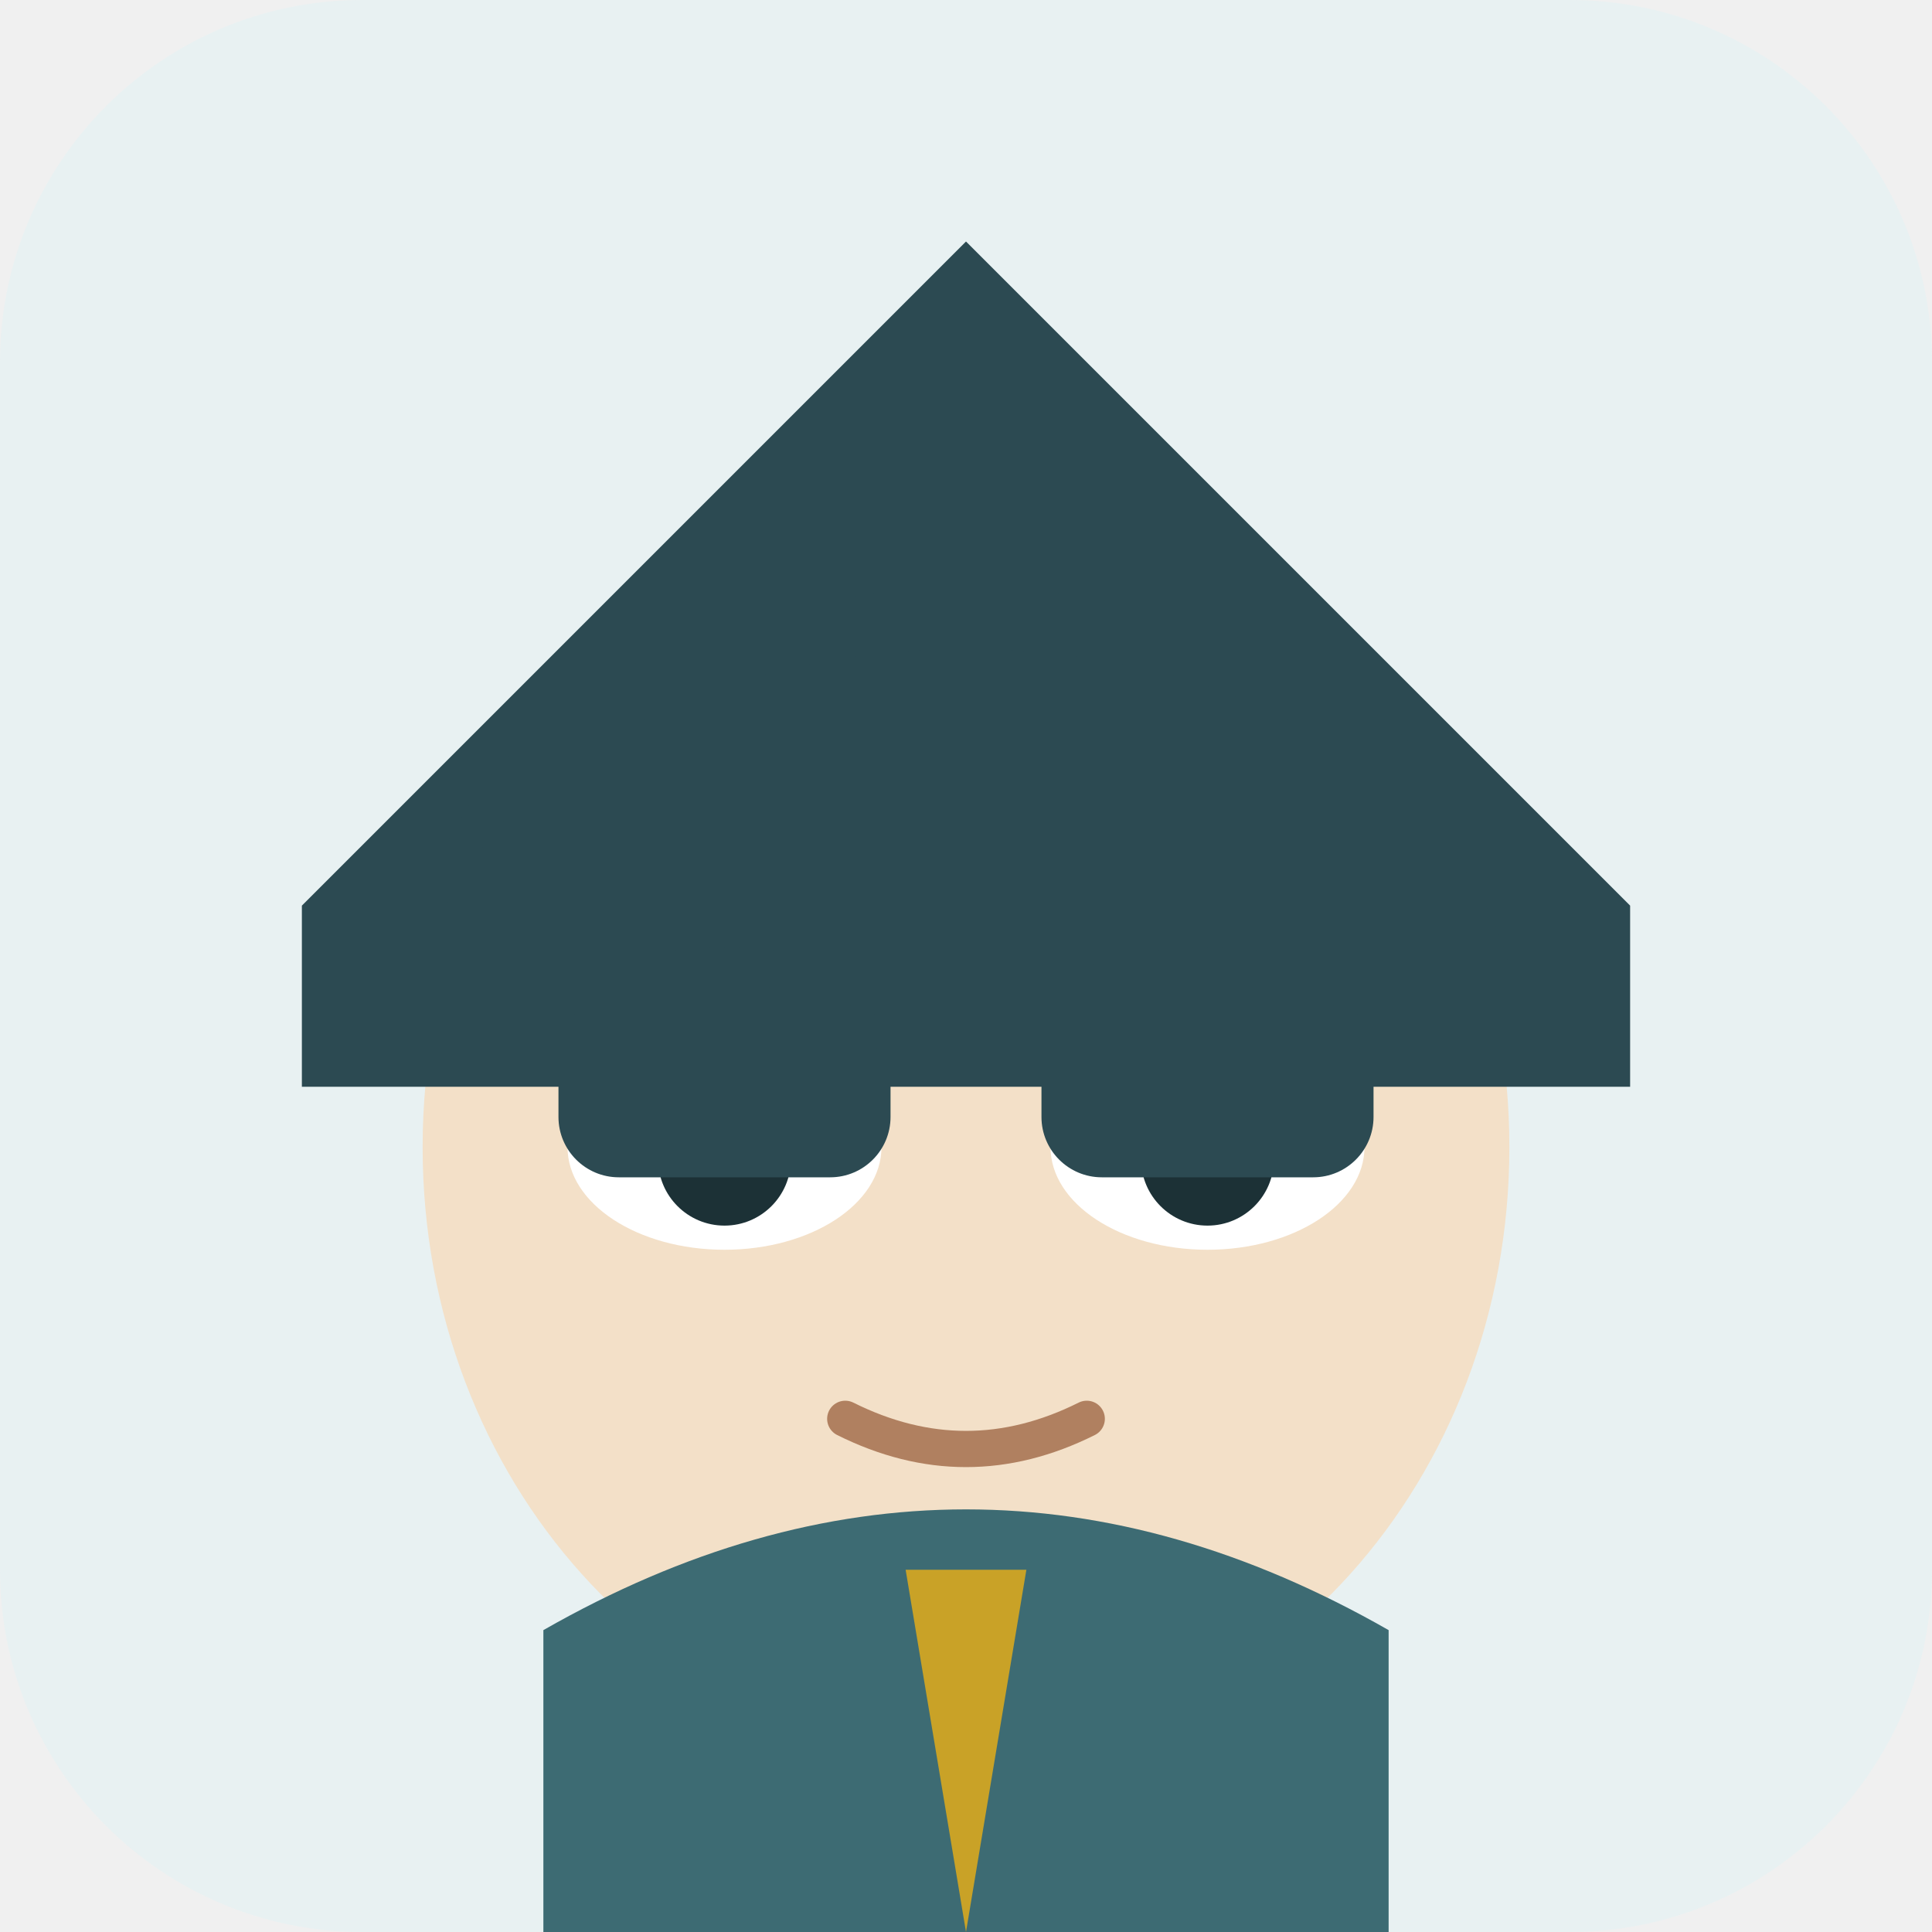
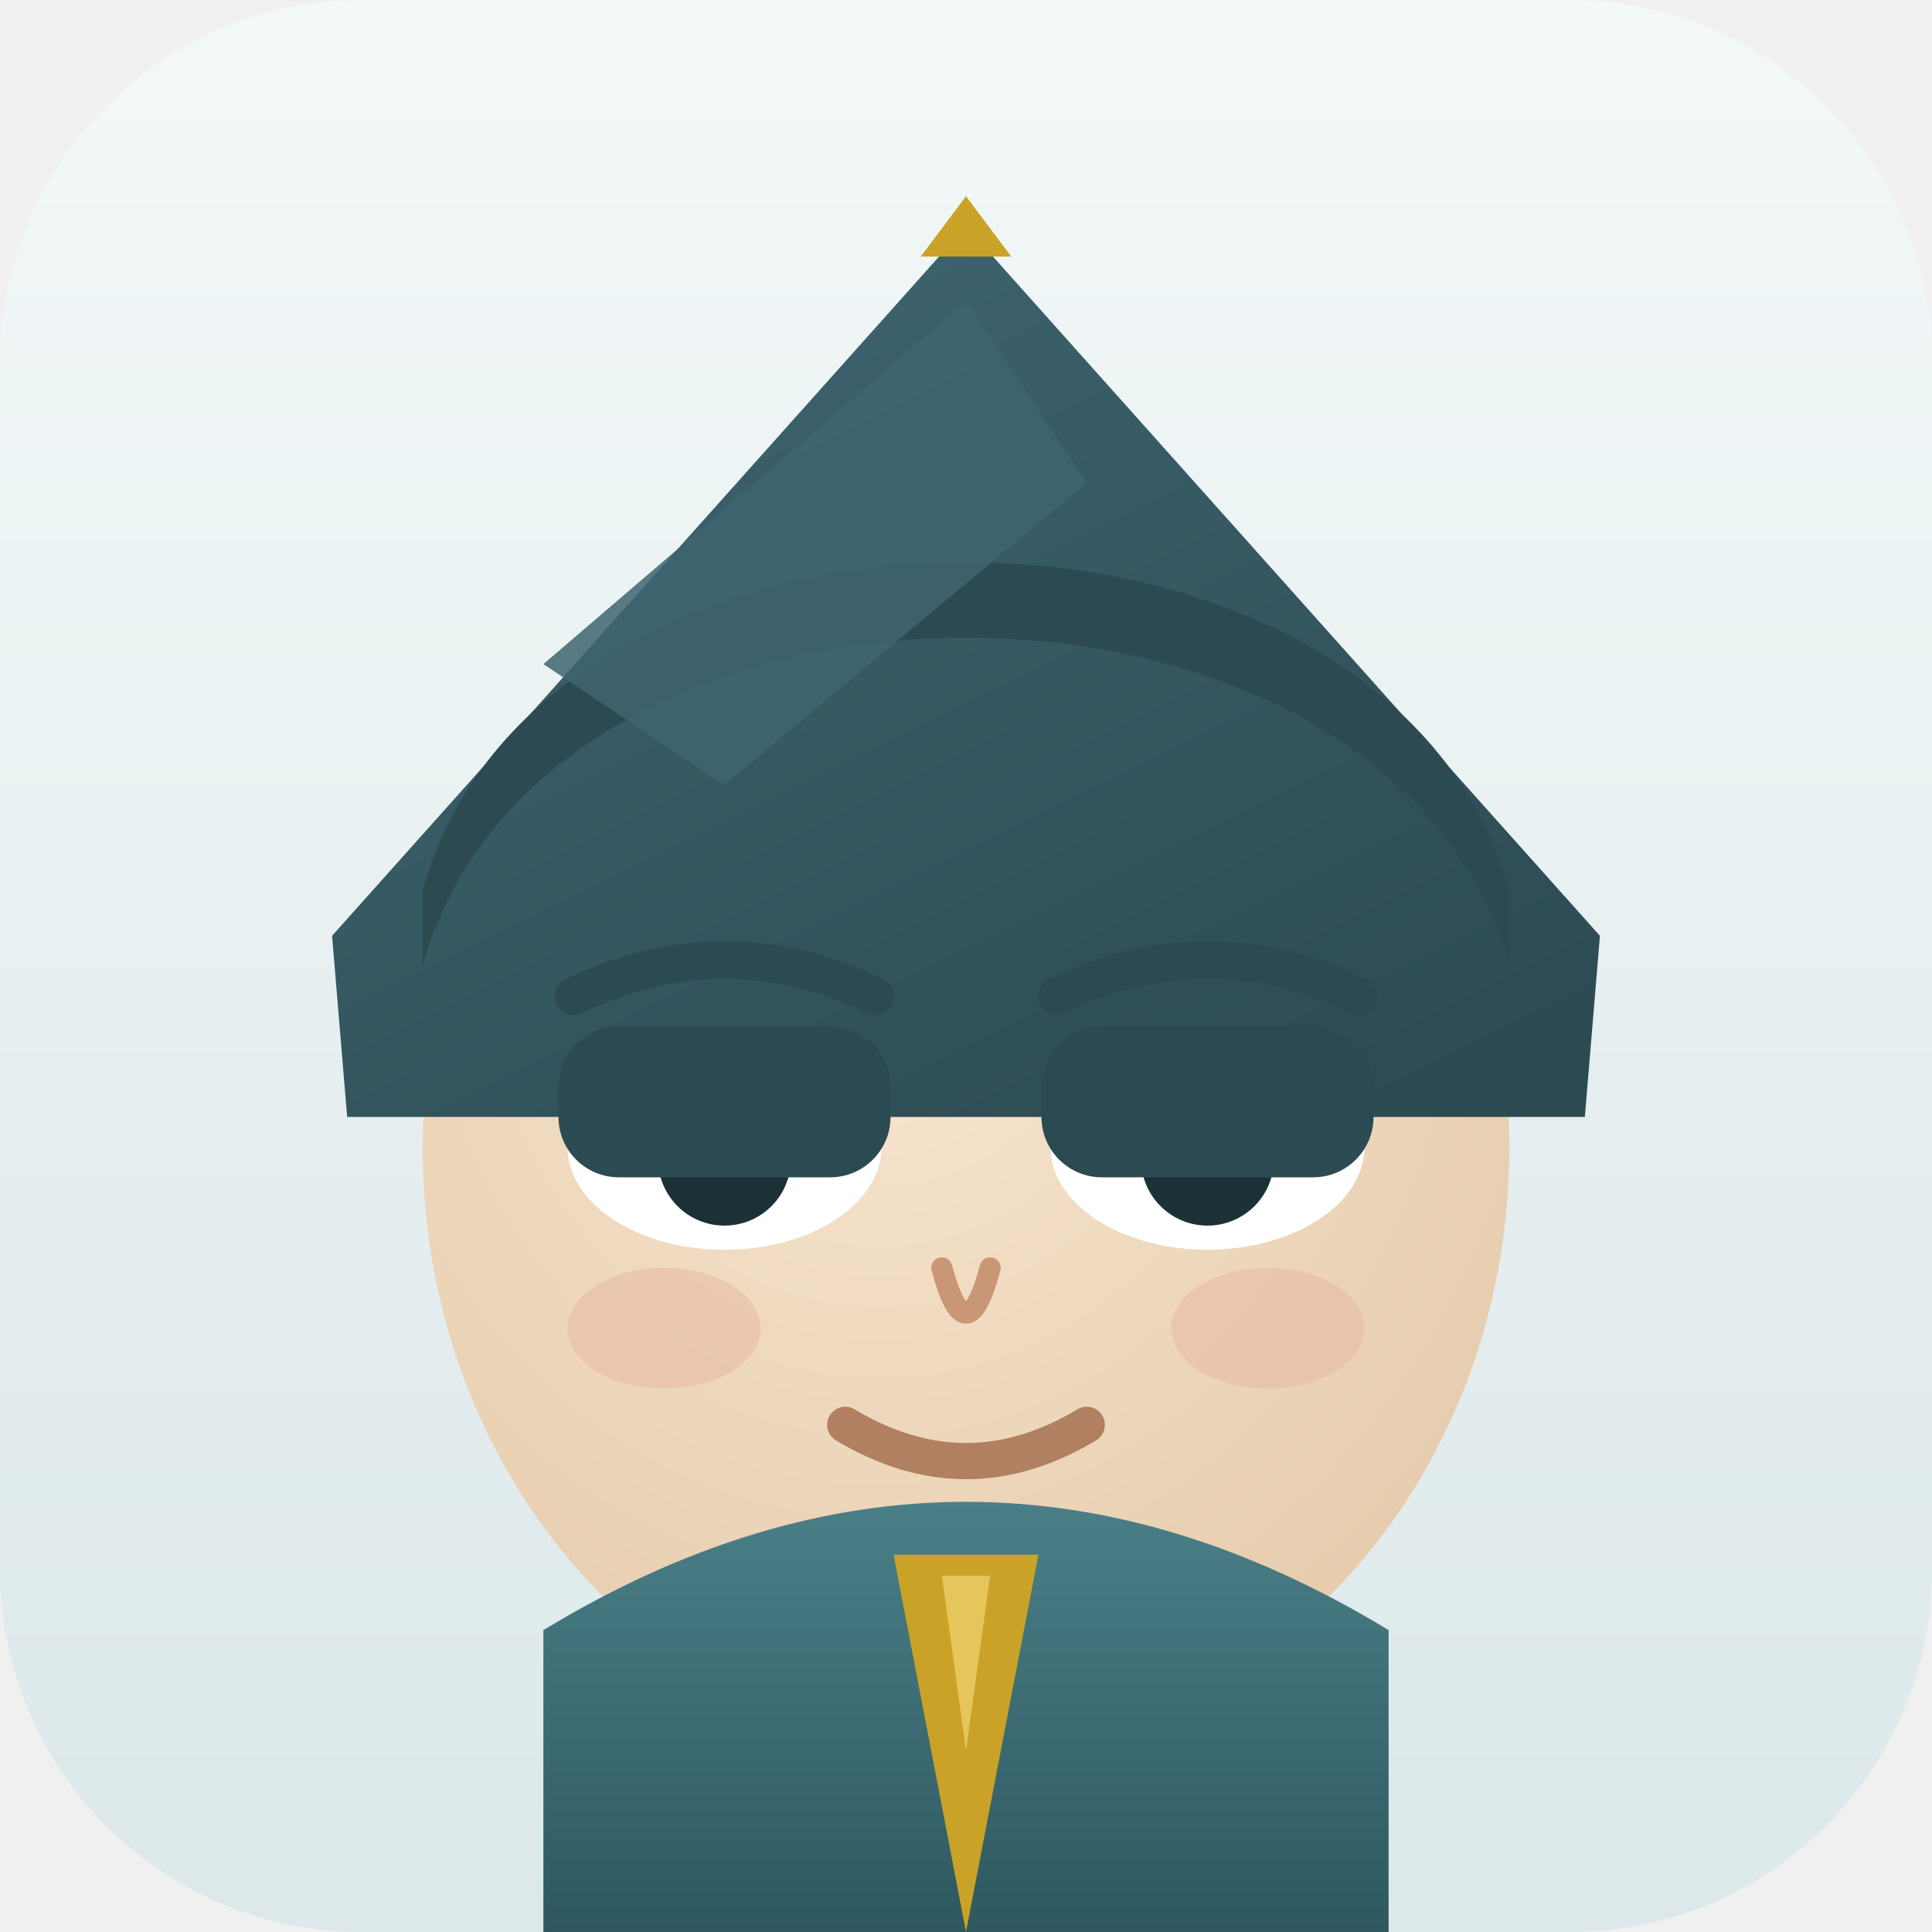
- <svg xmlns="http://www.w3.org/2000/svg" viewBox="0 0 64 64" role="img" aria-label="仓 占位头像" class="stwd-resident-svg stwd-resident-svg--cang">
-   <rect class="stwd-face-bg" width="64" height="64" rx="12" fill="#e8f1f2" />
+ <svg xmlns="http://www.w3.org/2000/svg" viewBox="0 0 64 64" role="img" aria-label="仓 正式头像" class="stwd-resident-svg stwd-resident-svg--cang">
+   <defs>
+     <linearGradient id="stwd-cang-bg" x1="0" y1="0" x2="0" y2="1">
+       <stop offset="0" stop-color="#f3f8f8" />
+       <stop offset="1" stop-color="#dce8ea" />
+     </linearGradient>
+     <radialGradient id="stwd-cang-skin" cx="0.42" cy="0.32" r="0.8">
+       <stop offset="0" stop-color="#f8e8d2" />
+       <stop offset="1" stop-color="#e4c8a8" />
+     </radialGradient>
+     <linearGradient id="stwd-cang-hair" x1="0.2" y1="0" x2="0.9" y2="1">
+       <stop offset="0" stop-color="#3e6570" />
+       <stop offset="1" stop-color="#2c4a52" />
+     </linearGradient>
+     <linearGradient id="stwd-cang-collar" x1="0.5" y1="0" x2="0.5" y2="1">
+       <stop offset="0" stop-color="#4a7f88" />
+       <stop offset="1" stop-color="#2f585f" />
+     </linearGradient>
+   </defs>
+   <rect class="stwd-face-bg" width="64" height="64" rx="12" fill="url(#stwd-cang-bg)" />
  <g class="stwd-figure">
    <g class="stwd-face-base">
-       <ellipse cx="32" cy="38" rx="18" ry="20" fill="#f3e0c8" />
+       <ellipse cx="32" cy="38" rx="18" ry="20" fill="url(#stwd-cang-skin)" />
+       <ellipse cx="22" cy="44" rx="3.2" ry="2" fill="#e8b8a4" opacity="0.55" />
+       <ellipse cx="42" cy="44" rx="3.2" ry="2" fill="#e8b8a4" opacity="0.55" />
+       <path d="M31.2 42 Q32 45 32.8 42" fill="none" stroke="#c99676" stroke-width="0.7" stroke-linecap="round" />
    </g>
    <g class="stwd-hair">
-       <path d="M10 30 L32 8 L54 30 L54 36 L10 36 Z" fill="#2c4a52" />
-       <path d="M14 32 C18 18, 46 18, 50 32 L50 30 C46 16, 18 16, 14 30 Z" fill="#2c4a52" />
+       <path d="M11 31 L32 7.5 L53 31 L52.5 37 L11.5 37 Z" fill="url(#stwd-cang-hair)" />
+       <path d="M14 32 C18 17.5, 46 17.5, 50 32 L50 29.5 C46 15, 18 15, 14 29.5 Z" fill="#2c4a52" />
+       <path d="M18 22 L32 10 L36 16 L24 26 Z" fill="#3e6570" opacity="0.85" />
+       <path d="M30.5 8.5 L33.5 8.5 L32 6.5 Z" fill="#c9a227" />
    </g>
    <g class="stwd-eye stwd-eye-l">
      <ellipse class="stwd-sclera" cx="24" cy="38" rx="5.2" ry="3.4" fill="#fff" />
      <ellipse class="stwd-pupil" cx="24" cy="38.4" rx="2.2" ry="2.2" fill="#1c3136" />
+       <ellipse cx="23.3" cy="37.7" rx="0.6" ry="0.6" fill="#fff" opacity="0.7" />
      <rect class="stwd-lid stwd-lid-upper" x="18.5" y="34" width="11" height="5" rx="2" fill="#2c4a52" />
    </g>
    <g class="stwd-eye stwd-eye-r">
      <ellipse class="stwd-sclera" cx="40" cy="38" rx="5.2" ry="3.4" fill="#fff" />
      <ellipse class="stwd-pupil" cx="40" cy="38.4" rx="2.2" ry="2.2" fill="#1c3136" />
+       <ellipse cx="39.3" cy="37.7" rx="0.6" ry="0.6" fill="#fff" opacity="0.7" />
      <rect class="stwd-lid stwd-lid-upper" x="34.5" y="34" width="11" height="5" rx="2" fill="#2c4a52" />
    </g>
    <g class="stwd-brows">
-       <path class="stwd-brow stwd-brow-l" d="M19 33 Q24 31 29 33" fill="none" stroke="#2c4a52" stroke-width="1.2" stroke-linecap="round" />
-       <path class="stwd-brow stwd-brow-r" d="M35 33 Q40 31 45 33" fill="none" stroke="#2c4a52" stroke-width="1.2" stroke-linecap="round" />
+       <path class="stwd-brow stwd-brow-l" d="M19 33 Q24 30.6 29 33" fill="none" stroke="#2c4a52" stroke-width="1.25" stroke-linecap="round" />
+       <path class="stwd-brow stwd-brow-r" d="M35 33 Q40 30.6 45 33" fill="none" stroke="#2c4a52" stroke-width="1.25" stroke-linecap="round" />
    </g>
-     <path class="stwd-mouth" d="M28 47 Q32 49 36 47" fill="none" stroke="#b08060" stroke-width="1.2" stroke-linecap="round" />
+     <path class="stwd-mouth" d="M28 47.2 Q32 49.6 36 47.2" fill="none" stroke="#b08060" stroke-width="1.2" stroke-linecap="round" />
    <g class="stwd-collar">
-       <path d="M18 54 Q32 46 46 54 L46 64 L18 64 Z" fill="#3d6b73" />
-       <path d="M30 52 L32 64 L34 52" fill="#c9a227" />
+       <path d="M18 54 Q32 45.5 46 54 L46 64 L18 64 Z" fill="url(#stwd-cang-collar)" />
+       <path d="M29.6 51.5 L32 64 L34.4 51.5 Z" fill="#c9a227" />
+       <path d="M31.2 52.2 L32 58 L32.8 52.2 Z" fill="#e6c65a" />
    </g>
  </g>
</svg>
